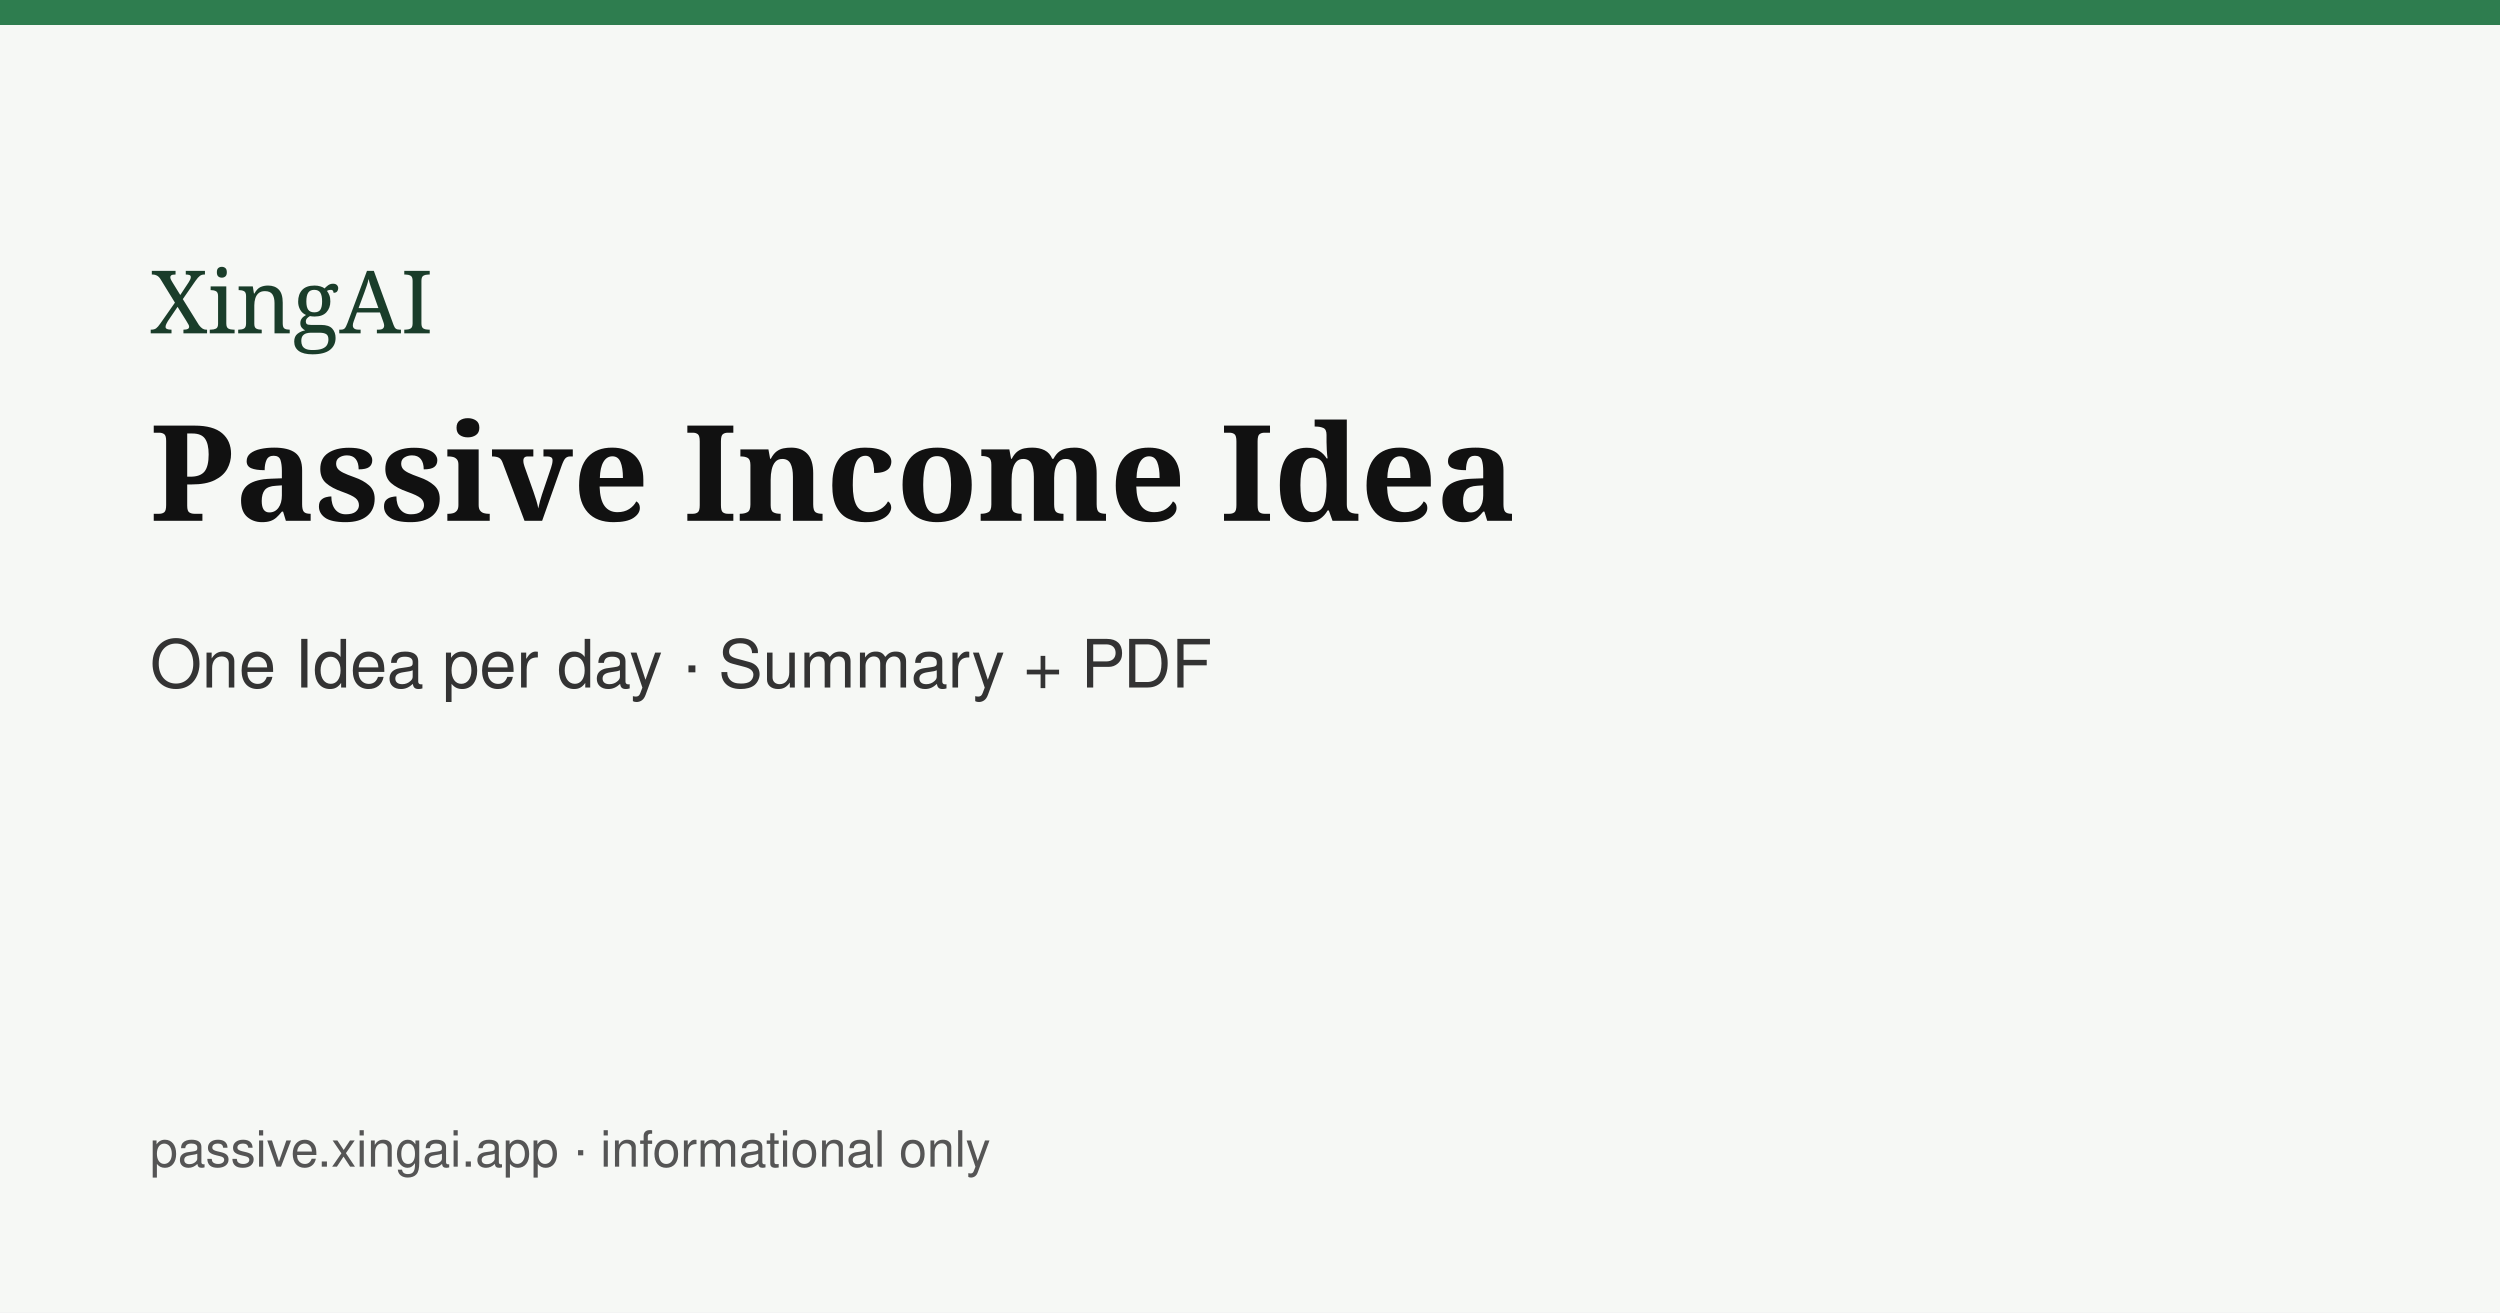
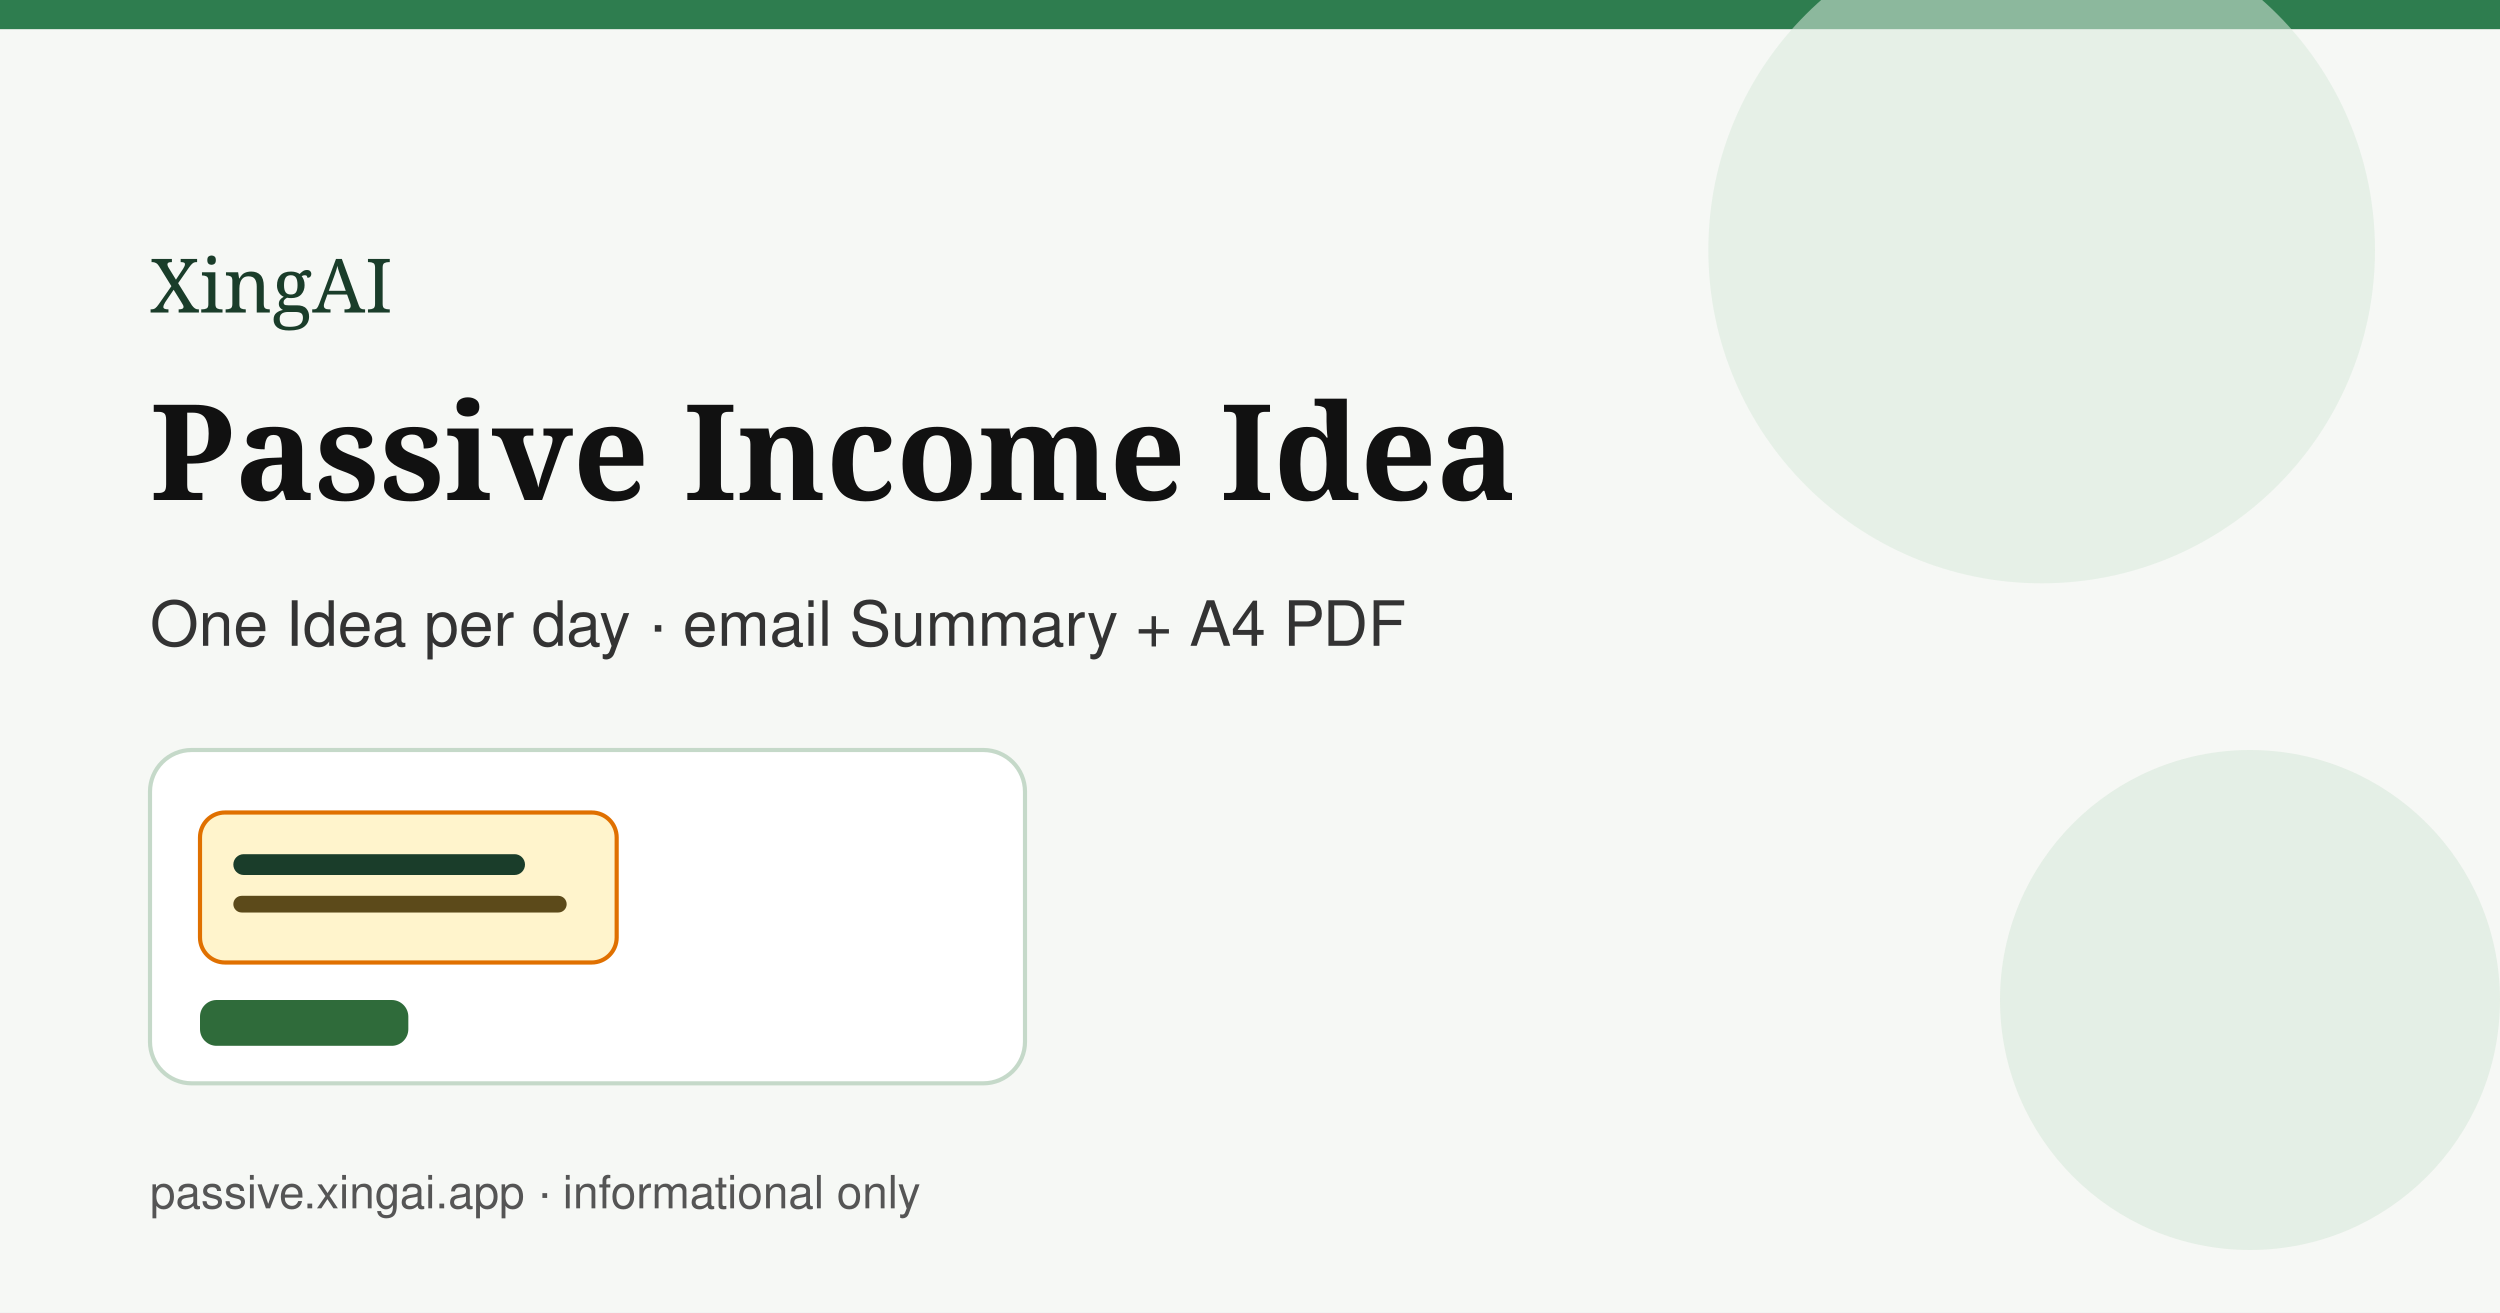
- <svg xmlns="http://www.w3.org/2000/svg" width="1200" height="630" viewBox="0 0 1200 630">
+ <svg xmlns="http://www.w3.org/2000/svg" width="1200" height="630" viewBox="0 0 1200 630" fill="none">
  <rect width="1200" height="630" fill="#f6f8f5" />
-   <rect x="0" y="0" width="1200" height="12" fill="#2e7d4f" />
-   <text x="72" y="160" font-family="Georgia, serif" font-size="42" fill="#1a3d2a">XingAI</text>
-   <text x="72" y="250" font-family="Georgia, serif" font-size="64" font-weight="700" fill="#111">Passive Income Idea</text>
-   <text x="72" y="330" font-family="Helvetica, Arial, sans-serif" font-size="32" fill="#333">One Idea per day · Summary + PDF</text>
-   <text x="72" y="560" font-family="Helvetica, Arial, sans-serif" font-size="24" fill="#555">passive.xingai.app · informational only</text>
+   <rect width="1200" height="14" fill="#2e7d4f" />
+   <circle cx="980" cy="120" r="160" fill="#d9eadc" opacity="0.55" />
+   <circle cx="1080" cy="480" r="120" fill="#cfe4d3" opacity="0.45" />
+   <text x="72" y="150" font-family="Georgia, serif" font-size="36" fill="#1a3d2a">XingAI</text>
+   <text x="72" y="240" font-family="Georgia, serif" font-size="64" font-weight="700" fill="#111">Passive Income Idea</text>
+   <text x="72" y="310" font-family="Helvetica, Arial, sans-serif" font-size="30" fill="#333">One Idea per day · email Summary + A4 PDF</text>
+   <rect x="72" y="360" width="420" height="160" rx="20" fill="#fff" stroke="#c5d9c9" stroke-width="2" />
+   <rect x="96" y="390" width="200" height="72" rx="12" fill="#FFF4CC" stroke="#E07000" stroke-width="2" />
+   <rect x="112" y="410" width="140" height="10" rx="5" fill="#1a3d2a" />
+   <rect x="112" y="430" width="160" height="8" rx="4" fill="#5c4a1a" />
+   <rect x="96" y="480" width="100" height="22" rx="8" fill="#2f6b3a" />
+   <text x="72" y="580" font-family="Helvetica, Arial, sans-serif" font-size="22" fill="#555">passive.xingai.app · informational only</text>
</svg>
